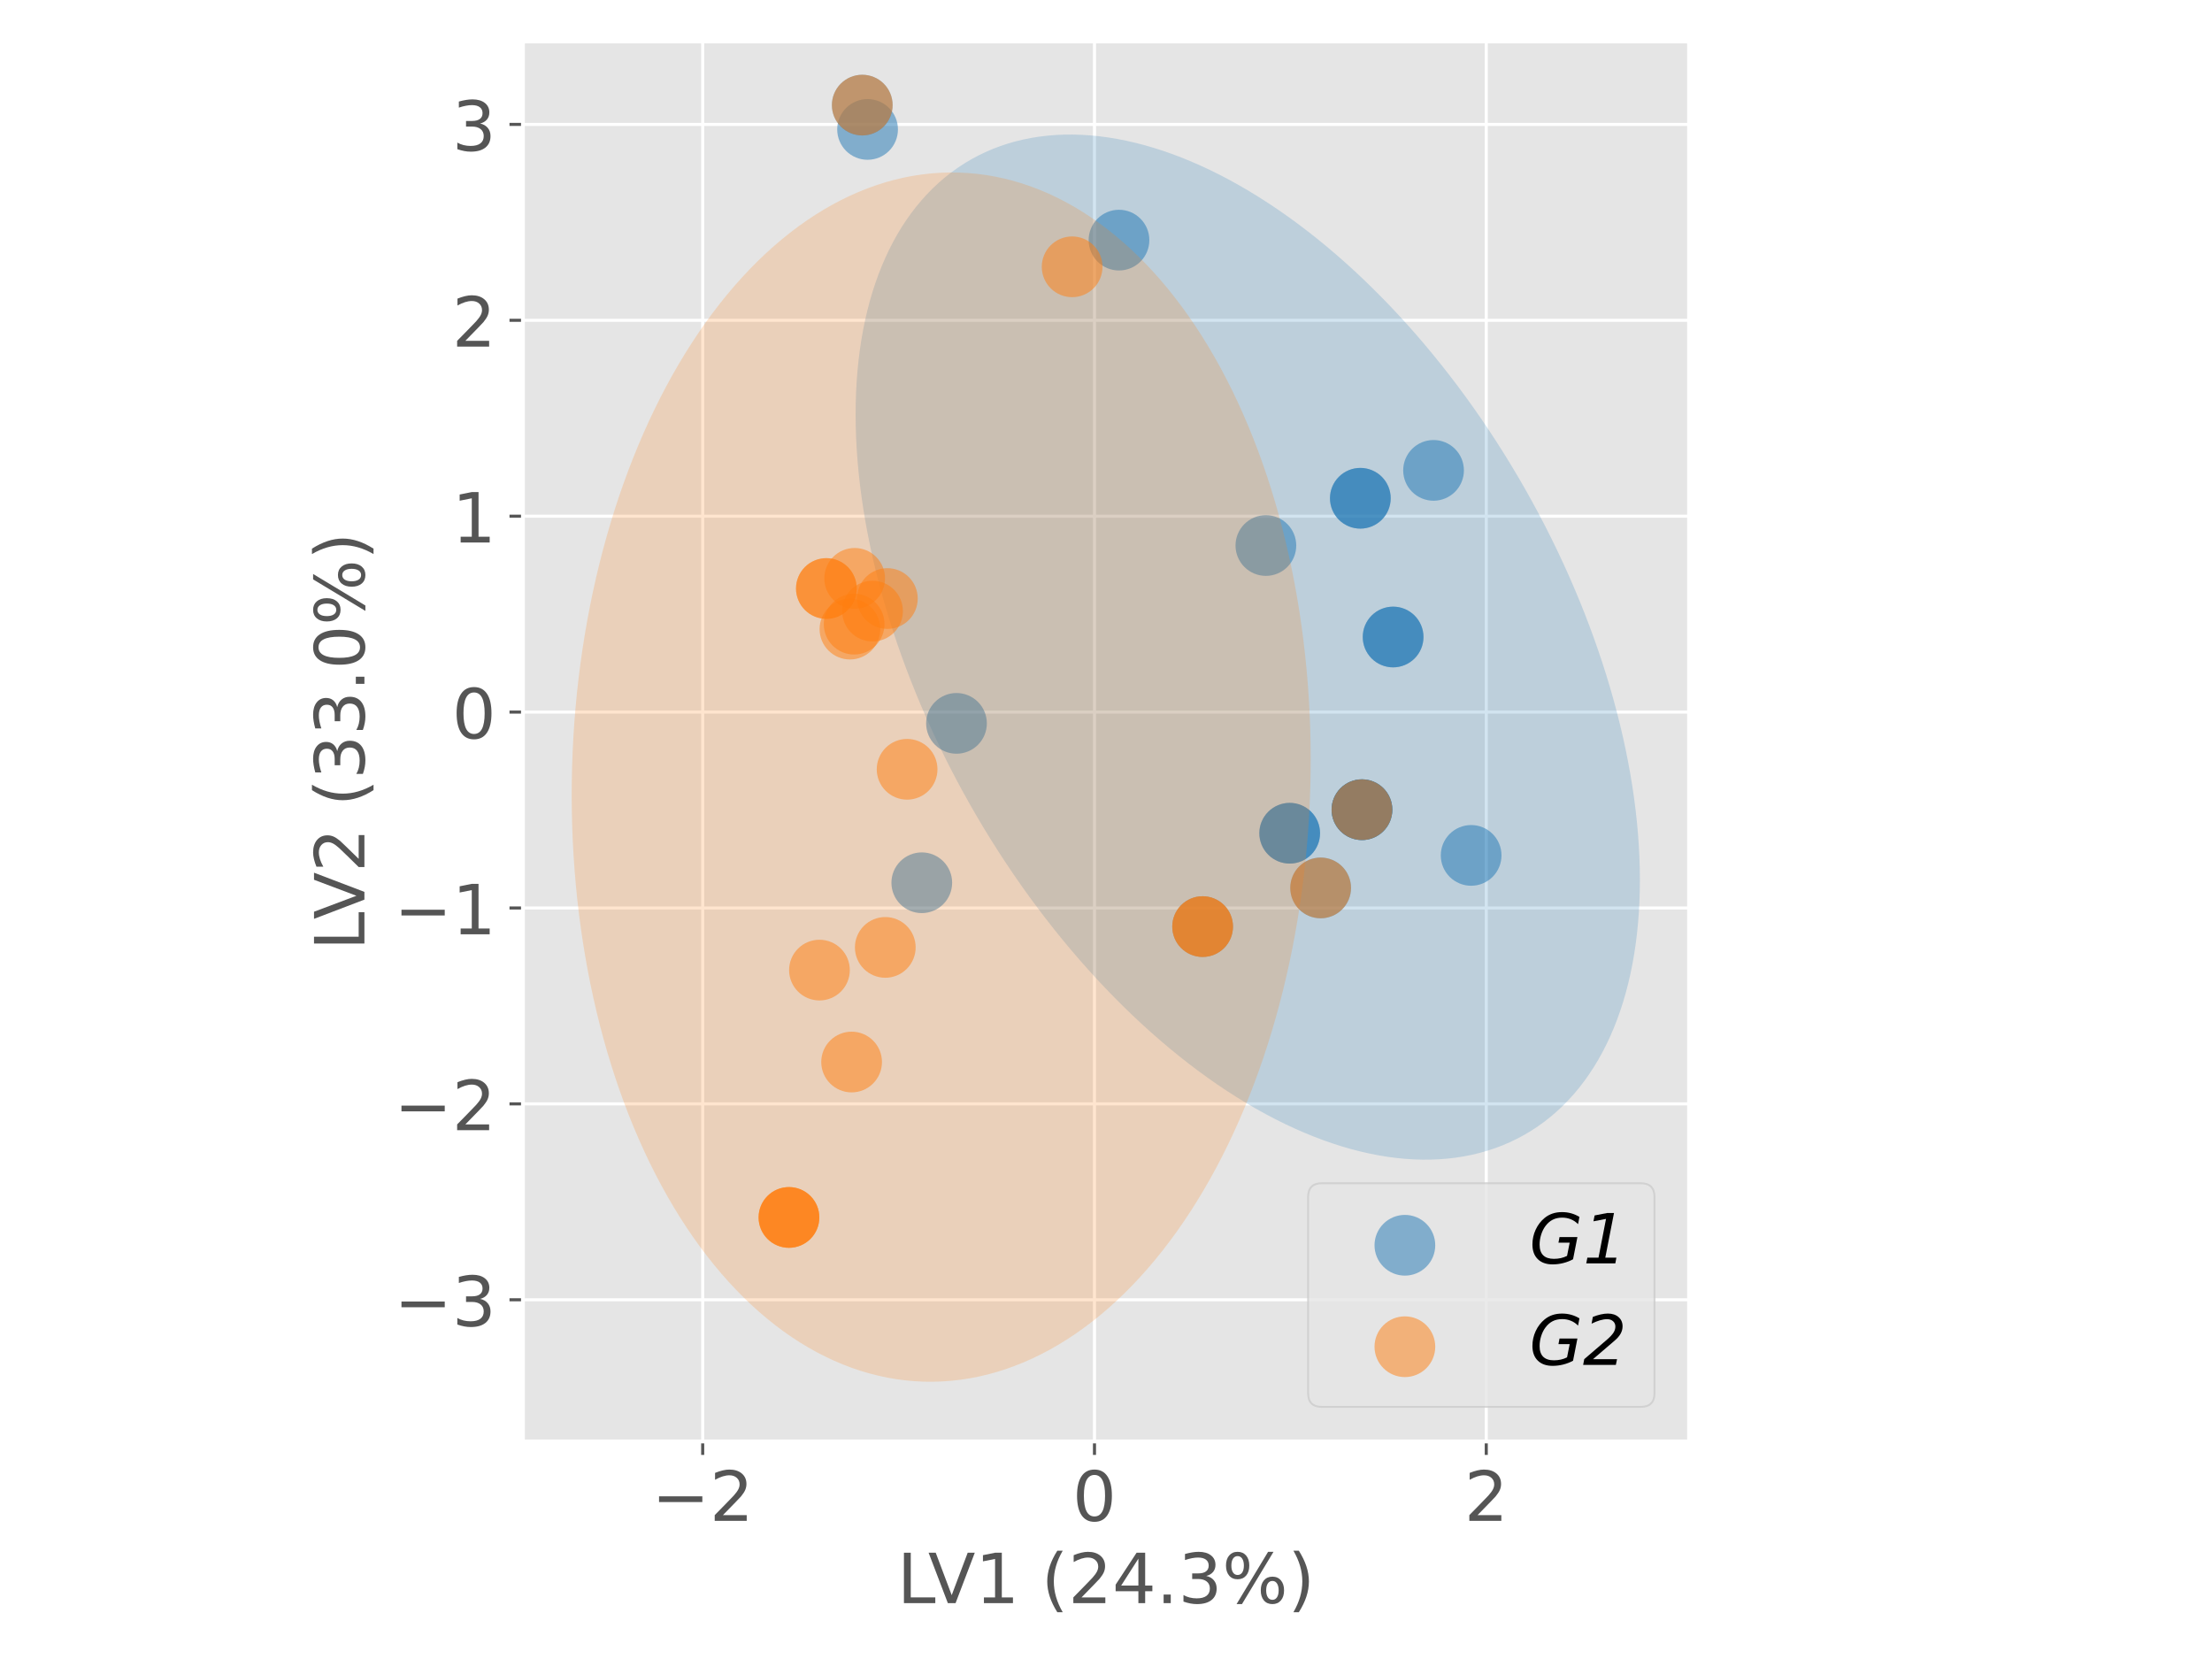
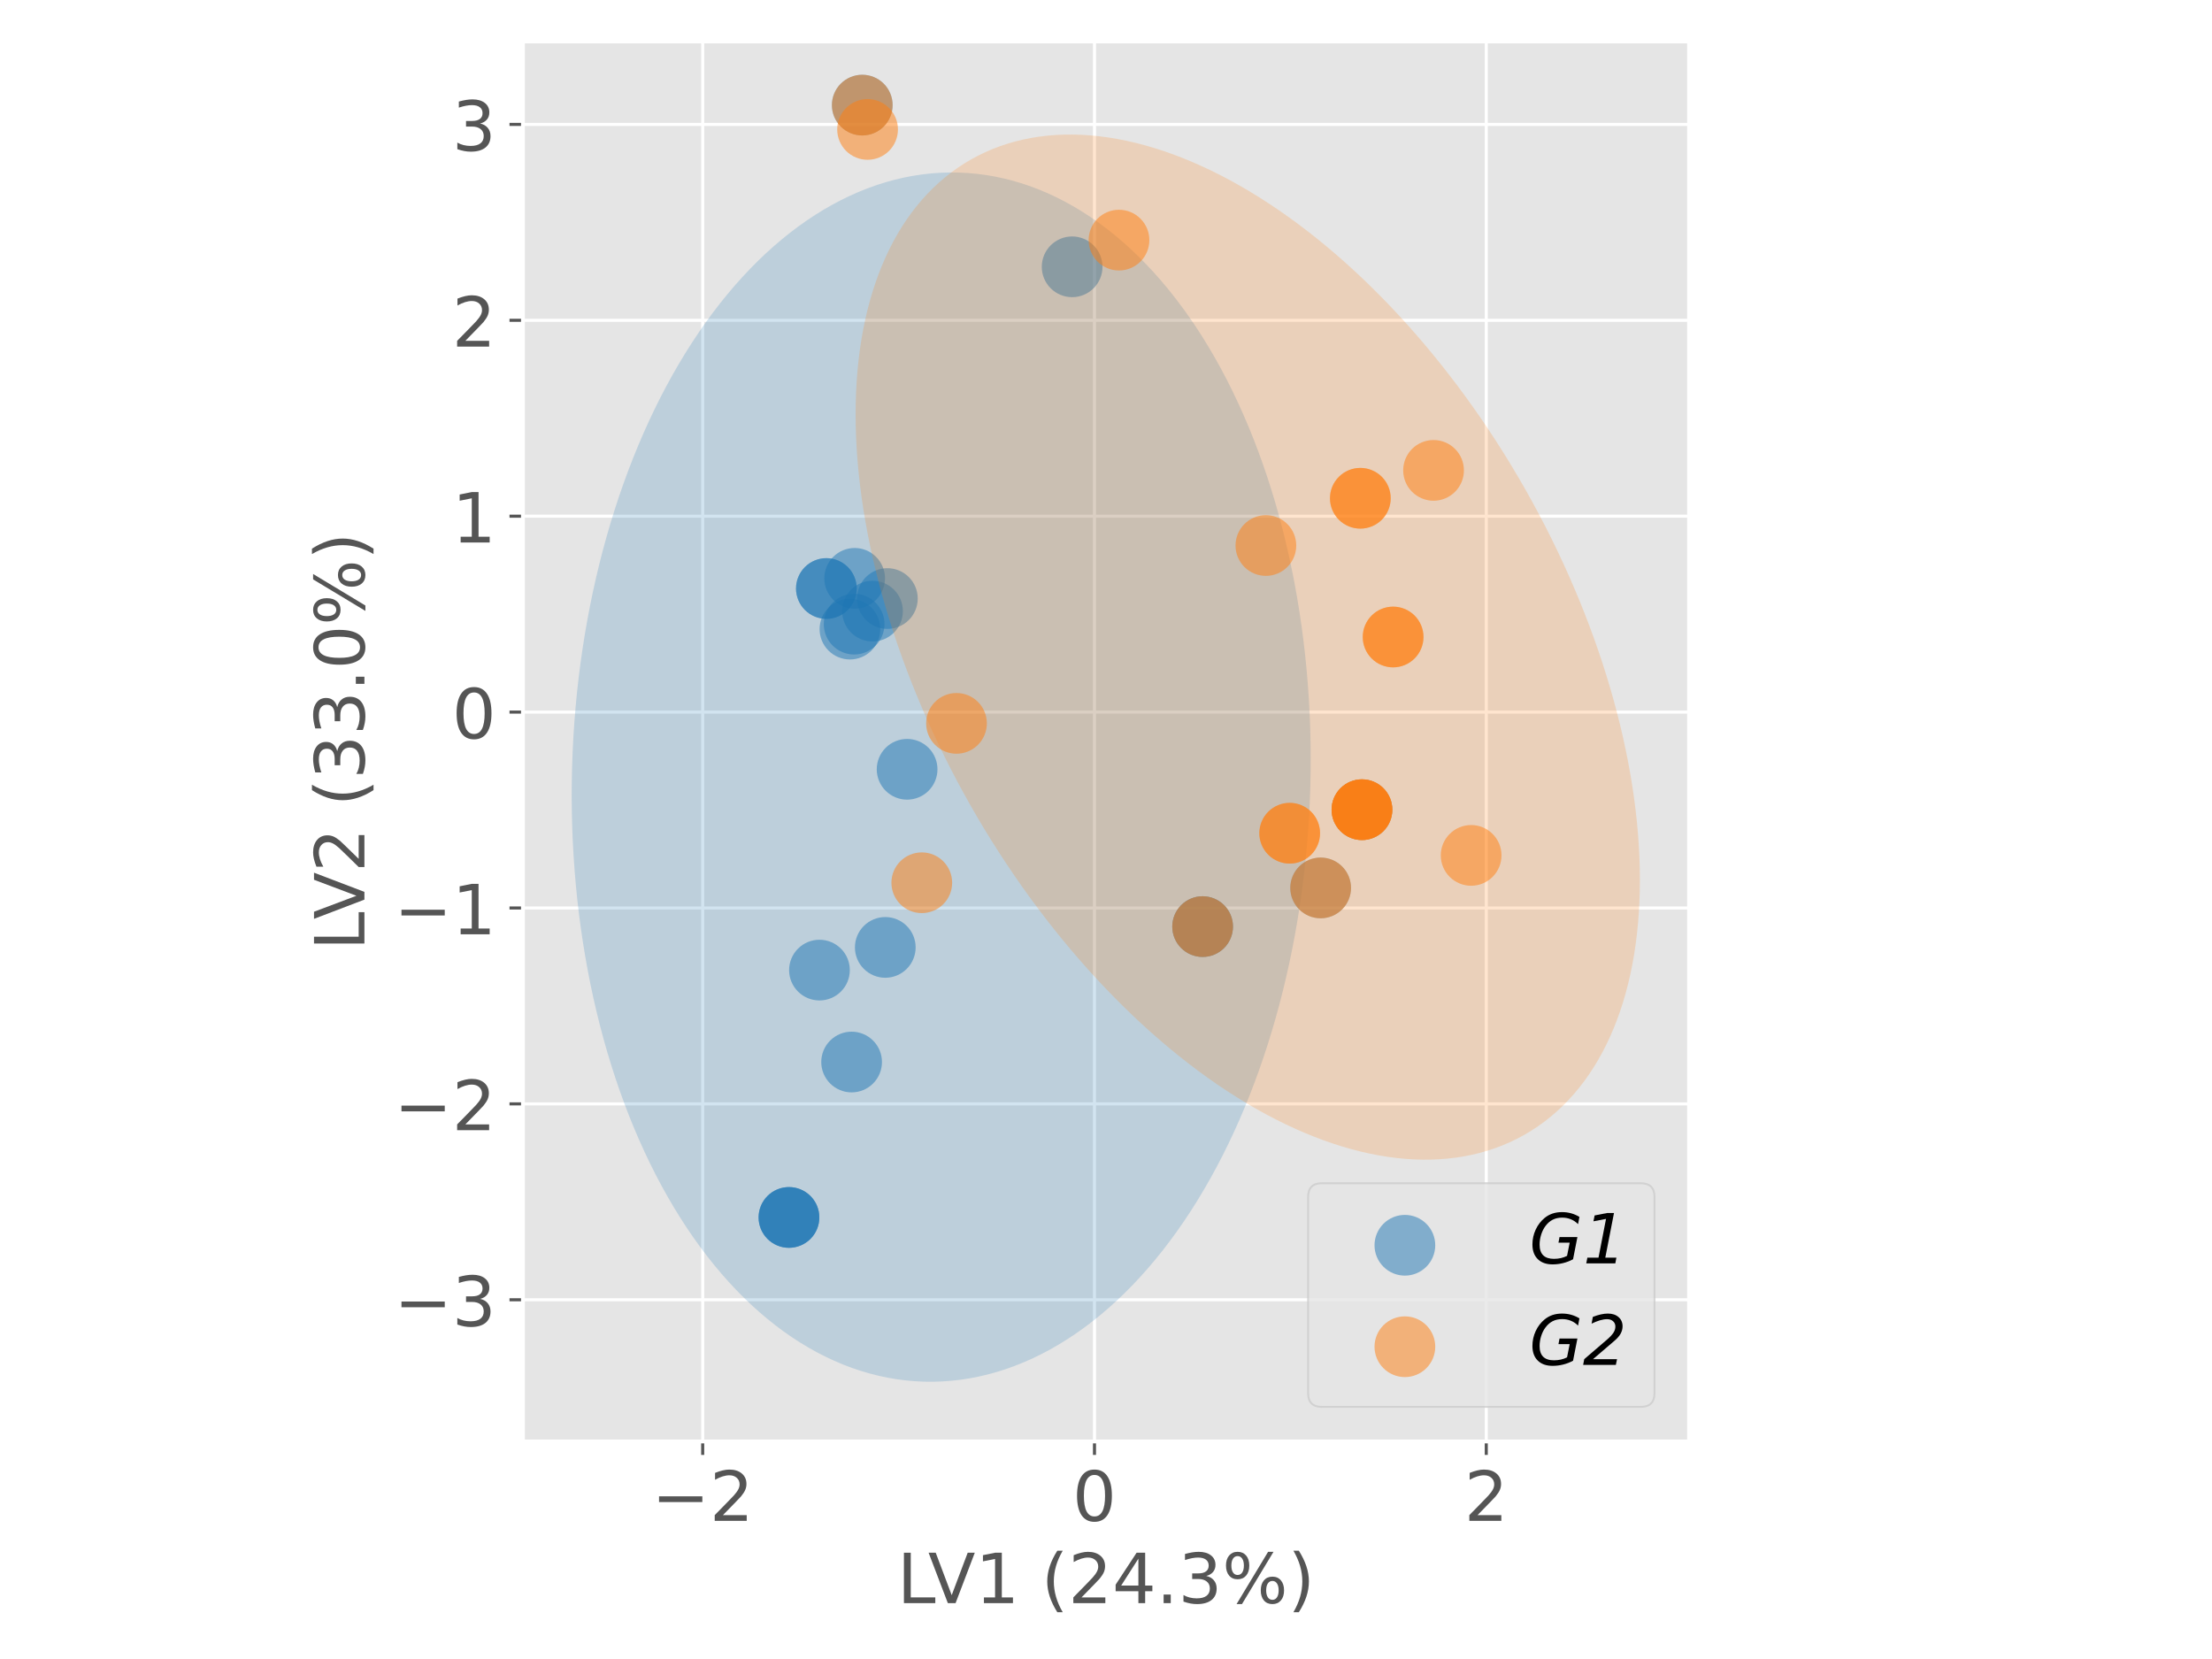
<svg xmlns="http://www.w3.org/2000/svg" xmlns:xlink="http://www.w3.org/1999/xlink" width="576pt" height="432pt" viewBox="0 0 576 432" version="1.1">
  <defs>
    <style type="text/css">*{stroke-linejoin: round; stroke-linecap: butt}</style>
  </defs>
  <g id="figure_1">
    <g id="patch_1">
      <path d="M 0 432 L 576 432 L 576 0 L 0 0 z " style="fill: #ffffff" />
    </g>
    <g id="axes_1">
      <g id="patch_2">
        <path d="M 136.171 375.352 L 439.829 375.352 L 439.829 10.8 L 136.171 10.8 z " style="fill: #e5e5e5" />
      </g>
      <g id="matplotlib.axis_1">
        <g id="xtick_1">
          <g id="line2d_1">
-             <path d="M 182.979 375.352 L 182.979 10.8 " clip-path="url(#p3f0a0bccdd)" style="fill: none; stroke: #ffffff; stroke-width: 0.8; stroke-linecap: square" />
+             <path d="M 182.979 375.352 L 182.979 10.8 " clip-path="url(#p1afa75013e)" style="fill: none; stroke: #ffffff; stroke-width: 0.8; stroke-linecap: square" />
          </g>
          <g id="line2d_2">
            <defs>
-               <path id="mb2fb243bf8" d="M 0 0 L 0 3.5 " style="stroke: #555555; stroke-width: 0.8" />
+               <path id="mcc1c6a36d1" d="M 0 0 L 0 3.5 " style="stroke: #555555; stroke-width: 0.8" />
            </defs>
            <g>
-               <use xlink:href="#mb2fb243bf8" x="182.979" y="375.352" style="fill: #555555; stroke: #555555; stroke-width: 0.8" />
+               <use xlink:href="#mcc1c6a36d1" x="182.979" y="375.352" style="fill: #555555; stroke: #555555; stroke-width: 0.8" />
            </g>
          </g>
          <g id="text_1">
            <g style="fill: #555555" transform="translate(169.7106 396.0292) scale(0.18 -0.18)">
              <defs>
                <path id="DejaVuSans-2212" d="M 678 2272 L 4684 2272 L 4684 1741 L 678 1741 L 678 2272 z " transform="scale(0.015625)" />
                <path id="DejaVuSans-32" d="M 1228 531 L 3431 531 L 3431 0 L 469 0 L 469 531 Q 828 903 1448 1529 Q 2069 2156 2228 2338 Q 2531 2678 2651 2914 Q 2772 3150 2772 3378 Q 2772 3750 2511 3984 Q 2250 4219 1831 4219 Q 1534 4219 1204 4116 Q 875 4013 500 3803 L 500 4441 Q 881 4594 1212 4672 Q 1544 4750 1819 4750 Q 2544 4750 2975 4387 Q 3406 4025 3406 3419 Q 3406 3131 3298 2873 Q 3191 2616 2906 2266 Q 2828 2175 2409 1742 Q 1991 1309 1228 531 z " transform="scale(0.015625)" />
              </defs>
              <use xlink:href="#DejaVuSans-2212" />
              <use xlink:href="#DejaVuSans-32" transform="translate(83.78906 0)" />
            </g>
          </g>
        </g>
        <g id="xtick_2">
          <g id="line2d_3">
-             <path d="M 285 375.352 L 285 10.8 " clip-path="url(#p3f0a0bccdd)" style="fill: none; stroke: #ffffff; stroke-width: 0.8; stroke-linecap: square" />
+             <path d="M 285 375.352 L 285 10.8 " clip-path="url(#p1afa75013e)" style="fill: none; stroke: #ffffff; stroke-width: 0.8; stroke-linecap: square" />
          </g>
          <g id="line2d_4">
            <g>
-               <use xlink:href="#mb2fb243bf8" x="285" y="375.352" style="fill: #555555; stroke: #555555; stroke-width: 0.8" />
+               <use xlink:href="#mcc1c6a36d1" x="285" y="375.352" style="fill: #555555; stroke: #555555; stroke-width: 0.8" />
            </g>
          </g>
          <g id="text_2">
            <g style="fill: #555555" transform="translate(279.2733 396.0292) scale(0.18 -0.18)">
              <defs>
                <path id="DejaVuSans-30" d="M 2034 4250 Q 1547 4250 1301 3770 Q 1056 3291 1056 2328 Q 1056 1369 1301 889 Q 1547 409 2034 409 Q 2525 409 2770 889 Q 3016 1369 3016 2328 Q 3016 3291 2770 3770 Q 2525 4250 2034 4250 z M 2034 4750 Q 2819 4750 3233 4129 Q 3647 3509 3647 2328 Q 3647 1150 3233 529 Q 2819 -91 2034 -91 Q 1250 -91 836 529 Q 422 1150 422 2328 Q 422 3509 836 4129 Q 1250 4750 2034 4750 z " transform="scale(0.015625)" />
              </defs>
              <use xlink:href="#DejaVuSans-30" />
            </g>
          </g>
        </g>
        <g id="xtick_3">
          <g id="line2d_5">
-             <path d="M 387.02 375.352 L 387.02 10.8 " clip-path="url(#p3f0a0bccdd)" style="fill: none; stroke: #ffffff; stroke-width: 0.8; stroke-linecap: square" />
+             <path d="M 387.02 375.352 L 387.02 10.8 " clip-path="url(#p1afa75013e)" style="fill: none; stroke: #ffffff; stroke-width: 0.8; stroke-linecap: square" />
          </g>
          <g id="line2d_6">
            <g>
-               <use xlink:href="#mb2fb243bf8" x="387.02" y="375.352" style="fill: #555555; stroke: #555555; stroke-width: 0.8" />
+               <use xlink:href="#mcc1c6a36d1" x="387.02" y="375.352" style="fill: #555555; stroke: #555555; stroke-width: 0.8" />
            </g>
          </g>
          <g id="text_3">
            <g style="fill: #555555" transform="translate(381.2942 396.0292) scale(0.18 -0.18)">
              <use xlink:href="#DejaVuSans-32" />
            </g>
          </g>
        </g>
        <g id="text_4">
          <g style="fill: #555555" transform="translate(233.6189 417.4498) scale(0.18 -0.18)">
            <defs>
              <path id="DejaVuSans-4c" d="M 628 4666 L 1259 4666 L 1259 531 L 3531 531 L 3531 0 L 628 0 L 628 4666 z " transform="scale(0.015625)" />
              <path id="DejaVuSans-56" d="M 1831 0 L 50 4666 L 709 4666 L 2188 738 L 3669 4666 L 4325 4666 L 2547 0 L 1831 0 z " transform="scale(0.015625)" />
              <path id="DejaVuSans-31" d="M 794 531 L 1825 531 L 1825 4091 L 703 3866 L 703 4441 L 1819 4666 L 2450 4666 L 2450 531 L 3481 531 L 3481 0 L 794 0 L 794 531 z " transform="scale(0.015625)" />
              <path id="DejaVuSans-20" transform="scale(0.015625)" />
              <path id="DejaVuSans-28" d="M 1984 4856 Q 1566 4138 1362 3434 Q 1159 2731 1159 2009 Q 1159 1288 1364 580 Q 1569 -128 1984 -844 L 1484 -844 Q 1016 -109 783 600 Q 550 1309 550 2009 Q 550 2706 781 3412 Q 1013 4119 1484 4856 L 1984 4856 z " transform="scale(0.015625)" />
              <path id="DejaVuSans-34" d="M 2419 4116 L 825 1625 L 2419 1625 L 2419 4116 z M 2253 4666 L 3047 4666 L 3047 1625 L 3713 1625 L 3713 1100 L 3047 1100 L 3047 0 L 2419 0 L 2419 1100 L 313 1100 L 313 1709 L 2253 4666 z " transform="scale(0.015625)" />
              <path id="DejaVuSans-2e" d="M 684 794 L 1344 794 L 1344 0 L 684 0 L 684 794 z " transform="scale(0.015625)" />
              <path id="DejaVuSans-33" d="M 2597 2516 Q 3050 2419 3304 2112 Q 3559 1806 3559 1356 Q 3559 666 3084 287 Q 2609 -91 1734 -91 Q 1441 -91 1130 -33 Q 819 25 488 141 L 488 750 Q 750 597 1062 519 Q 1375 441 1716 441 Q 2309 441 2620 675 Q 2931 909 2931 1356 Q 2931 1769 2642 2001 Q 2353 2234 1838 2234 L 1294 2234 L 1294 2753 L 1863 2753 Q 2328 2753 2575 2939 Q 2822 3125 2822 3475 Q 2822 3834 2567 4026 Q 2313 4219 1838 4219 Q 1578 4219 1281 4162 Q 984 4106 628 3988 L 628 4550 Q 988 4650 1302 4700 Q 1616 4750 1894 4750 Q 2613 4750 3031 4423 Q 3450 4097 3450 3541 Q 3450 3153 3228 2886 Q 3006 2619 2597 2516 z " transform="scale(0.015625)" />
              <path id="DejaVuSans-25" d="M 4653 2053 Q 4381 2053 4226 1822 Q 4072 1591 4072 1178 Q 4072 772 4226 539 Q 4381 306 4653 306 Q 4919 306 5073 539 Q 5228 772 5228 1178 Q 5228 1588 5073 1820 Q 4919 2053 4653 2053 z M 4653 2450 Q 5147 2450 5437 2106 Q 5728 1763 5728 1178 Q 5728 594 5436 251 Q 5144 -91 4653 -91 Q 4153 -91 3862 251 Q 3572 594 3572 1178 Q 3572 1766 3864 2108 Q 4156 2450 4653 2450 z M 1428 4353 Q 1159 4353 1004 4120 Q 850 3888 850 3481 Q 850 3069 1003 2837 Q 1156 2606 1428 2606 Q 1700 2606 1854 2837 Q 2009 3069 2009 3481 Q 2009 3884 1853 4118 Q 1697 4353 1428 4353 z M 4250 4750 L 4750 4750 L 1831 -91 L 1331 -91 L 4250 4750 z M 1428 4750 Q 1922 4750 2215 4408 Q 2509 4066 2509 3481 Q 2509 2891 2217 2550 Q 1925 2209 1428 2209 Q 931 2209 642 2551 Q 353 2894 353 3481 Q 353 4063 643 4406 Q 934 4750 1428 4750 z " transform="scale(0.015625)" />
              <path id="DejaVuSans-29" d="M 513 4856 L 1013 4856 Q 1481 4119 1714 3412 Q 1947 2706 1947 2009 Q 1947 1309 1714 600 Q 1481 -109 1013 -844 L 513 -844 Q 928 -128 1133 580 Q 1338 1288 1338 2009 Q 1338 2731 1133 3434 Q 928 4138 513 4856 z " transform="scale(0.015625)" />
            </defs>
            <use xlink:href="#DejaVuSans-4c" />
            <use xlink:href="#DejaVuSans-56" transform="translate(44.71289 0)" />
            <use xlink:href="#DejaVuSans-31" transform="translate(113.1211 0)" />
            <use xlink:href="#DejaVuSans-20" transform="translate(176.7441 0)" />
            <use xlink:href="#DejaVuSans-28" transform="translate(208.5312 0)" />
            <use xlink:href="#DejaVuSans-32" transform="translate(247.5449 0)" />
            <use xlink:href="#DejaVuSans-34" transform="translate(311.168 0)" />
            <use xlink:href="#DejaVuSans-2e" transform="translate(374.791 0)" />
            <use xlink:href="#DejaVuSans-33" transform="translate(406.5781 0)" />
            <use xlink:href="#DejaVuSans-25" transform="translate(470.2012 0)" />
            <use xlink:href="#DejaVuSans-29" transform="translate(565.2207 0)" />
          </g>
        </g>
      </g>
      <g id="matplotlib.axis_2">
        <g id="ytick_1">
          <g id="line2d_7">
-             <path d="M 136.171 338.464 L 439.829 338.464 " clip-path="url(#p3f0a0bccdd)" style="fill: none; stroke: #ffffff; stroke-width: 0.8; stroke-linecap: square" />
+             <path d="M 136.171 338.464 L 439.829 338.464 " clip-path="url(#p1afa75013e)" style="fill: none; stroke: #ffffff; stroke-width: 0.8; stroke-linecap: square" />
          </g>
          <g id="line2d_8">
            <defs>
-               <path id="mae5e8e6248" d="M 0 0 L -3.5 0 " style="stroke: #555555; stroke-width: 0.8" />
+               <path id="ma7e96c140c" d="M 0 0 L -3.5 0 " style="stroke: #555555; stroke-width: 0.8" />
            </defs>
            <g>
-               <use xlink:href="#mae5e8e6248" x="136.171" y="338.464" style="fill: #555555; stroke: #555555; stroke-width: 0.8" />
+               <use xlink:href="#ma7e96c140c" x="136.171" y="338.464" style="fill: #555555; stroke: #555555; stroke-width: 0.8" />
            </g>
          </g>
          <g id="text_5">
            <g style="fill: #555555" transform="translate(102.6353 345.3026) scale(0.18 -0.18)">
              <use xlink:href="#DejaVuSans-2212" />
              <use xlink:href="#DejaVuSans-33" transform="translate(83.78906 0)" />
            </g>
          </g>
        </g>
        <g id="ytick_2">
          <g id="line2d_9">
-             <path d="M 136.171 287.454 L 439.829 287.454 " clip-path="url(#p3f0a0bccdd)" style="fill: none; stroke: #ffffff; stroke-width: 0.8; stroke-linecap: square" />
+             <path d="M 136.171 287.454 L 439.829 287.454 " clip-path="url(#p1afa75013e)" style="fill: none; stroke: #ffffff; stroke-width: 0.8; stroke-linecap: square" />
          </g>
          <g id="line2d_10">
            <g>
-               <use xlink:href="#mae5e8e6248" x="136.171" y="287.454" style="fill: #555555; stroke: #555555; stroke-width: 0.8" />
+               <use xlink:href="#ma7e96c140c" x="136.171" y="287.454" style="fill: #555555; stroke: #555555; stroke-width: 0.8" />
            </g>
          </g>
          <g id="text_6">
            <g style="fill: #555555" transform="translate(102.6353 294.2922) scale(0.18 -0.18)">
              <use xlink:href="#DejaVuSans-2212" />
              <use xlink:href="#DejaVuSans-32" transform="translate(83.78906 0)" />
            </g>
          </g>
        </g>
        <g id="ytick_3">
          <g id="line2d_11">
-             <path d="M 136.171 236.443 L 439.829 236.443 " clip-path="url(#p3f0a0bccdd)" style="fill: none; stroke: #ffffff; stroke-width: 0.8; stroke-linecap: square" />
+             <path d="M 136.171 236.443 L 439.829 236.443 " clip-path="url(#p1afa75013e)" style="fill: none; stroke: #ffffff; stroke-width: 0.8; stroke-linecap: square" />
          </g>
          <g id="line2d_12">
            <g>
-               <use xlink:href="#mae5e8e6248" x="136.171" y="236.443" style="fill: #555555; stroke: #555555; stroke-width: 0.8" />
+               <use xlink:href="#ma7e96c140c" x="136.171" y="236.443" style="fill: #555555; stroke: #555555; stroke-width: 0.8" />
            </g>
          </g>
          <g id="text_7">
            <g style="fill: #555555" transform="translate(102.6353 243.2817) scale(0.18 -0.18)">
              <use xlink:href="#DejaVuSans-2212" />
              <use xlink:href="#DejaVuSans-31" transform="translate(83.78906 0)" />
            </g>
          </g>
        </g>
        <g id="ytick_4">
          <g id="line2d_13">
-             <path d="M 136.171 185.433 L 439.829 185.433 " clip-path="url(#p3f0a0bccdd)" style="fill: none; stroke: #ffffff; stroke-width: 0.8; stroke-linecap: square" />
+             <path d="M 136.171 185.433 L 439.829 185.433 " clip-path="url(#p1afa75013e)" style="fill: none; stroke: #ffffff; stroke-width: 0.8; stroke-linecap: square" />
          </g>
          <g id="line2d_14">
            <g>
-               <use xlink:href="#mae5e8e6248" x="136.171" y="185.433" style="fill: #555555; stroke: #555555; stroke-width: 0.8" />
+               <use xlink:href="#ma7e96c140c" x="136.171" y="185.433" style="fill: #555555; stroke: #555555; stroke-width: 0.8" />
            </g>
          </g>
          <g id="text_8">
            <g style="fill: #555555" transform="translate(117.7187 192.2712) scale(0.18 -0.18)">
              <use xlink:href="#DejaVuSans-30" />
            </g>
          </g>
        </g>
        <g id="ytick_5">
          <g id="line2d_15">
-             <path d="M 136.171 134.422 L 439.829 134.422 " clip-path="url(#p3f0a0bccdd)" style="fill: none; stroke: #ffffff; stroke-width: 0.8; stroke-linecap: square" />
+             <path d="M 136.171 134.422 L 439.829 134.422 " clip-path="url(#p1afa75013e)" style="fill: none; stroke: #ffffff; stroke-width: 0.8; stroke-linecap: square" />
          </g>
          <g id="line2d_16">
            <g>
-               <use xlink:href="#mae5e8e6248" x="136.171" y="134.422" style="fill: #555555; stroke: #555555; stroke-width: 0.8" />
+               <use xlink:href="#ma7e96c140c" x="136.171" y="134.422" style="fill: #555555; stroke: #555555; stroke-width: 0.8" />
            </g>
          </g>
          <g id="text_9">
            <g style="fill: #555555" transform="translate(117.7187 141.2608) scale(0.18 -0.18)">
              <use xlink:href="#DejaVuSans-31" />
            </g>
          </g>
        </g>
        <g id="ytick_6">
          <g id="line2d_17">
-             <path d="M 136.171 83.412 L 439.829 83.412 " clip-path="url(#p3f0a0bccdd)" style="fill: none; stroke: #ffffff; stroke-width: 0.8; stroke-linecap: square" />
+             <path d="M 136.171 83.412 L 439.829 83.412 " clip-path="url(#p1afa75013e)" style="fill: none; stroke: #ffffff; stroke-width: 0.8; stroke-linecap: square" />
          </g>
          <g id="line2d_18">
            <g>
-               <use xlink:href="#mae5e8e6248" x="136.171" y="83.412" style="fill: #555555; stroke: #555555; stroke-width: 0.8" />
+               <use xlink:href="#ma7e96c140c" x="136.171" y="83.412" style="fill: #555555; stroke: #555555; stroke-width: 0.8" />
            </g>
          </g>
          <g id="text_10">
            <g style="fill: #555555" transform="translate(117.7187 90.2503) scale(0.18 -0.18)">
              <use xlink:href="#DejaVuSans-32" />
            </g>
          </g>
        </g>
        <g id="ytick_7">
          <g id="line2d_19">
-             <path d="M 136.171 32.401 L 439.829 32.401 " clip-path="url(#p3f0a0bccdd)" style="fill: none; stroke: #ffffff; stroke-width: 0.8; stroke-linecap: square" />
+             <path d="M 136.171 32.401 L 439.829 32.401 " clip-path="url(#p1afa75013e)" style="fill: none; stroke: #ffffff; stroke-width: 0.8; stroke-linecap: square" />
          </g>
          <g id="line2d_20">
            <g>
-               <use xlink:href="#mae5e8e6248" x="136.171" y="32.401" style="fill: #555555; stroke: #555555; stroke-width: 0.8" />
+               <use xlink:href="#ma7e96c140c" x="136.171" y="32.401" style="fill: #555555; stroke: #555555; stroke-width: 0.8" />
            </g>
          </g>
          <g id="text_11">
            <g style="fill: #555555" transform="translate(117.7187 39.23983) scale(0.18 -0.18)">
              <use xlink:href="#DejaVuSans-33" />
            </g>
          </g>
        </g>
        <g id="text_12">
          <g style="fill: #555555" transform="translate(94.89187 247.4571) rotate(-90) scale(0.18 -0.18)">
            <use xlink:href="#DejaVuSans-4c" />
            <use xlink:href="#DejaVuSans-56" transform="translate(44.71289 0)" />
            <use xlink:href="#DejaVuSans-32" transform="translate(113.1211 0)" />
            <use xlink:href="#DejaVuSans-20" transform="translate(176.7441 0)" />
            <use xlink:href="#DejaVuSans-28" transform="translate(208.5312 0)" />
            <use xlink:href="#DejaVuSans-33" transform="translate(247.5449 0)" />
            <use xlink:href="#DejaVuSans-33" transform="translate(311.168 0)" />
            <use xlink:href="#DejaVuSans-2e" transform="translate(374.791 0)" />
            <use xlink:href="#DejaVuSans-30" transform="translate(406.5781 0)" />
            <use xlink:href="#DejaVuSans-25" transform="translate(470.2012 0)" />
            <use xlink:href="#DejaVuSans-29" transform="translate(565.2207 0)" />
          </g>
        </g>
      </g>
      <g id="PathCollection_1">
        <defs>
-           <path id="C0_0_195afa85cf" d="M 0 7.906 C 2.097 7.906 4.108 7.073 5.59 5.59 C 7.073 4.108 7.906 2.097 7.906 -0 C 7.906 -2.097 7.073 -4.108 5.59 -5.59 C 4.108 -7.073 2.097 -7.906 0 -7.906 C -2.097 -7.906 -4.108 -7.073 -5.59 -5.59 C -7.073 -4.108 -7.906 -2.097 -7.906 0 C -7.906 2.097 -7.073 4.108 -5.59 5.59 C -4.108 7.073 -2.097 7.906 0 7.906 z " />
+           <path id="C0_0_053fe4c7dd" d="M 0 7.906 C 2.097 7.906 4.108 7.073 5.59 5.59 C 7.073 4.108 7.906 2.097 7.906 -0 C 7.906 -2.097 7.073 -4.108 5.59 -5.59 C 4.108 -7.073 2.097 -7.906 0 -7.906 C -2.097 -7.906 -4.108 -7.073 -5.59 -5.59 C -7.073 -4.108 -7.906 -2.097 -7.906 0 C -7.906 2.097 -7.073 4.108 -5.59 5.59 C -4.108 7.073 -2.097 7.906 0 7.906 z " />
        </defs>
-         <g clip-path="url(#p3f0a0bccdd)">
-           <use xlink:href="#C0_0_195afa85cf" x="249.069" y="188.364" style="fill: #1f77b4; fill-opacity: 0.5" />
-         </g>
-         <g clip-path="url(#p3f0a0bccdd)">
-           <use xlink:href="#C0_0_195afa85cf" x="354.229" y="129.748" style="fill: #1f77b4; fill-opacity: 0.5" />
-         </g>
-         <g clip-path="url(#p3f0a0bccdd)">
-           <use xlink:href="#C0_0_195afa85cf" x="354.65" y="210.842" style="fill: #1f77b4; fill-opacity: 0.5" />
-         </g>
-         <g clip-path="url(#p3f0a0bccdd)">
-           <use xlink:href="#C0_0_195afa85cf" x="224.531" y="27.371" style="fill: #1f77b4; fill-opacity: 0.5" />
-         </g>
-         <g clip-path="url(#p3f0a0bccdd)">
-           <use xlink:href="#C0_0_195afa85cf" x="343.894" y="231.214" style="fill: #1f77b4; fill-opacity: 0.5" />
-         </g>
-         <g clip-path="url(#p3f0a0bccdd)">
-           <use xlink:href="#C0_0_195afa85cf" x="354.65" y="210.842" style="fill: #1f77b4; fill-opacity: 0.5" />
-         </g>
-         <g clip-path="url(#p3f0a0bccdd)">
-           <use xlink:href="#C0_0_195afa85cf" x="335.835" y="216.971" style="fill: #1f77b4; fill-opacity: 0.5" />
-         </g>
-         <g clip-path="url(#p3f0a0bccdd)">
-           <use xlink:href="#C0_0_195afa85cf" x="362.764" y="165.873" style="fill: #1f77b4; fill-opacity: 0.5" />
-         </g>
-         <g clip-path="url(#p3f0a0bccdd)">
-           <use xlink:href="#C0_0_195afa85cf" x="329.633" y="142.052" style="fill: #1f77b4; fill-opacity: 0.5" />
-         </g>
-         <g clip-path="url(#p3f0a0bccdd)">
-           <use xlink:href="#C0_0_195afa85cf" x="354.229" y="129.748" style="fill: #1f77b4; fill-opacity: 0.5" />
-         </g>
-         <g clip-path="url(#p3f0a0bccdd)">
-           <use xlink:href="#C0_0_195afa85cf" x="225.914" y="33.702" style="fill: #1f77b4; fill-opacity: 0.5" />
-         </g>
-         <g clip-path="url(#p3f0a0bccdd)">
-           <use xlink:href="#C0_0_195afa85cf" x="291.383" y="62.528" style="fill: #1f77b4; fill-opacity: 0.5" />
-         </g>
-         <g clip-path="url(#p3f0a0bccdd)">
-           <use xlink:href="#C0_0_195afa85cf" x="240.031" y="229.866" style="fill: #1f77b4; fill-opacity: 0.5" />
-         </g>
-         <g clip-path="url(#p3f0a0bccdd)">
-           <use xlink:href="#C0_0_195afa85cf" x="335.835" y="216.971" style="fill: #1f77b4; fill-opacity: 0.5" />
-         </g>
-         <g clip-path="url(#p3f0a0bccdd)">
-           <use xlink:href="#C0_0_195afa85cf" x="373.293" y="122.483" style="fill: #1f77b4; fill-opacity: 0.5" />
-         </g>
-         <g clip-path="url(#p3f0a0bccdd)">
-           <use xlink:href="#C0_0_195afa85cf" x="313.162" y="241.284" style="fill: #1f77b4; fill-opacity: 0.5" />
-         </g>
-         <g clip-path="url(#p3f0a0bccdd)">
-           <use xlink:href="#C0_0_195afa85cf" x="383.082" y="222.743" style="fill: #1f77b4; fill-opacity: 0.5" />
-         </g>
-         <g clip-path="url(#p3f0a0bccdd)">
-           <use xlink:href="#C0_0_195afa85cf" x="354.65" y="210.842" style="fill: #1f77b4; fill-opacity: 0.5" />
-         </g>
-         <g clip-path="url(#p3f0a0bccdd)">
-           <use xlink:href="#C0_0_195afa85cf" x="354.65" y="210.842" style="fill: #1f77b4; fill-opacity: 0.5" />
-         </g>
-         <g clip-path="url(#p3f0a0bccdd)">
-           <use xlink:href="#C0_0_195afa85cf" x="362.764" y="165.873" style="fill: #1f77b4; fill-opacity: 0.5" />
+         <g clip-path="url(#p1afa75013e)">
+           <use xlink:href="#C0_0_053fe4c7dd" x="343.894" y="231.214" style="fill: #1f77b4; fill-opacity: 0.5" />
+         </g>
+         <g clip-path="url(#p1afa75013e)">
+           <use xlink:href="#C0_0_053fe4c7dd" x="279.181" y="69.477" style="fill: #1f77b4; fill-opacity: 0.5" />
+         </g>
+         <g clip-path="url(#p1afa75013e)">
+           <use xlink:href="#C0_0_053fe4c7dd" x="230.526" y="246.701" style="fill: #1f77b4; fill-opacity: 0.5" />
+         </g>
+         <g clip-path="url(#p1afa75013e)">
+           <use xlink:href="#C0_0_053fe4c7dd" x="313.162" y="241.284" style="fill: #1f77b4; fill-opacity: 0.5" />
+         </g>
+         <g clip-path="url(#p1afa75013e)">
+           <use xlink:href="#C0_0_053fe4c7dd" x="221.327" y="163.819" style="fill: #1f77b4; fill-opacity: 0.5" />
+         </g>
+         <g clip-path="url(#p1afa75013e)">
+           <use xlink:href="#C0_0_053fe4c7dd" x="231.071" y="155.859" style="fill: #1f77b4; fill-opacity: 0.5" />
+         </g>
+         <g clip-path="url(#p1afa75013e)">
+           <use xlink:href="#C0_0_053fe4c7dd" x="205.446" y="317.019" style="fill: #1f77b4; fill-opacity: 0.5" />
+         </g>
+         <g clip-path="url(#p1afa75013e)">
+           <use xlink:href="#C0_0_053fe4c7dd" x="222.549" y="150.6" style="fill: #1f77b4; fill-opacity: 0.5" />
+         </g>
+         <g clip-path="url(#p1afa75013e)">
+           <use xlink:href="#C0_0_053fe4c7dd" x="236.209" y="200.323" style="fill: #1f77b4; fill-opacity: 0.5" />
+         </g>
+         <g clip-path="url(#p1afa75013e)">
+           <use xlink:href="#C0_0_053fe4c7dd" x="215.183" y="153.245" style="fill: #1f77b4; fill-opacity: 0.5" />
+         </g>
+         <g clip-path="url(#p1afa75013e)">
+           <use xlink:href="#C0_0_053fe4c7dd" x="313.162" y="241.284" style="fill: #1f77b4; fill-opacity: 0.5" />
+         </g>
+         <g clip-path="url(#p1afa75013e)">
+           <use xlink:href="#C0_0_053fe4c7dd" x="205.446" y="317.019" style="fill: #1f77b4; fill-opacity: 0.5" />
+         </g>
+         <g clip-path="url(#p1afa75013e)">
+           <use xlink:href="#C0_0_053fe4c7dd" x="354.65" y="210.842" style="fill: #1f77b4; fill-opacity: 0.5" />
+         </g>
+         <g clip-path="url(#p1afa75013e)">
+           <use xlink:href="#C0_0_053fe4c7dd" x="224.531" y="27.371" style="fill: #1f77b4; fill-opacity: 0.5" />
+         </g>
+         <g clip-path="url(#p1afa75013e)">
+           <use xlink:href="#C0_0_053fe4c7dd" x="213.387" y="252.612" style="fill: #1f77b4; fill-opacity: 0.5" />
+         </g>
+         <g clip-path="url(#p1afa75013e)">
+           <use xlink:href="#C0_0_053fe4c7dd" x="205.446" y="317.019" style="fill: #1f77b4; fill-opacity: 0.5" />
+         </g>
+         <g clip-path="url(#p1afa75013e)">
+           <use xlink:href="#C0_0_053fe4c7dd" x="221.759" y="276.55" style="fill: #1f77b4; fill-opacity: 0.5" />
+         </g>
+         <g clip-path="url(#p1afa75013e)">
+           <use xlink:href="#C0_0_053fe4c7dd" x="222.418" y="162.528" style="fill: #1f77b4; fill-opacity: 0.5" />
+         </g>
+         <g clip-path="url(#p1afa75013e)">
+           <use xlink:href="#C0_0_053fe4c7dd" x="215.183" y="153.245" style="fill: #1f77b4; fill-opacity: 0.5" />
+         </g>
+         <g clip-path="url(#p1afa75013e)">
+           <use xlink:href="#C0_0_053fe4c7dd" x="227.203" y="159.133" style="fill: #1f77b4; fill-opacity: 0.5" />
        </g>
      </g>
      <g id="patch_3">
-         <path d="M 253.355 42.39 C 234.409 53.14 223.776 76.739 223.799 107.991 C 223.821 139.242 234.497 175.595 253.474 209.041 C 272.451 242.488 298.181 270.299 324.997 286.348 C 351.813 302.398 377.525 305.375 396.47 294.626 C 415.416 283.876 426.049 260.277 426.026 229.025 C 426.004 197.774 415.328 161.421 396.351 127.975 C 377.373 94.528 351.644 66.717 324.828 50.668 C 298.012 34.618 272.3 31.641 253.355 42.39 z " clip-path="url(#p3f0a0bccdd)" style="fill: #1f77b4; opacity: 0.2; stroke: #1f77b4; stroke-width: 2; stroke-linejoin: miter" />
+         <path d="M 249.555 45.933 C 224.331 45.213 199.666 61.003 180.991 89.827 C 162.317 118.652 151.159 158.156 149.974 199.64 C 148.789 241.124 157.674 281.201 174.672 311.045 C 191.67 340.888 215.394 358.061 240.618 358.781 C 265.842 359.502 290.508 343.711 309.182 314.887 C 327.856 286.063 339.014 246.559 340.199 205.074 C 341.385 163.59 332.5 123.513 315.501 93.67 C 298.503 63.827 274.779 46.654 249.555 45.933 z " clip-path="url(#p1afa75013e)" style="fill: #1f77b4; opacity: 0.2; stroke: #1f77b4; stroke-width: 2; stroke-linejoin: miter" />
      </g>
      <g id="PathCollection_2">
        <defs>
-           <path id="C1_0_d202f7e3c9" d="M 0 7.906 C 2.097 7.906 4.108 7.073 5.59 5.59 C 7.073 4.108 7.906 2.097 7.906 -0 C 7.906 -2.097 7.073 -4.108 5.59 -5.59 C 4.108 -7.073 2.097 -7.906 0 -7.906 C -2.097 -7.906 -4.108 -7.073 -5.59 -5.59 C -7.073 -4.108 -7.906 -2.097 -7.906 0 C -7.906 2.097 -7.073 4.108 -5.59 5.59 C -4.108 7.073 -2.097 7.906 0 7.906 z " />
+           <path id="C1_0_68f6ba275b" d="M 0 7.906 C 2.097 7.906 4.108 7.073 5.59 5.59 C 7.073 4.108 7.906 2.097 7.906 -0 C 7.906 -2.097 7.073 -4.108 5.59 -5.59 C 4.108 -7.073 2.097 -7.906 0 -7.906 C -2.097 -7.906 -4.108 -7.073 -5.59 -5.59 C -7.073 -4.108 -7.906 -2.097 -7.906 0 C -7.906 2.097 -7.073 4.108 -5.59 5.59 C -4.108 7.073 -2.097 7.906 0 7.906 z " />
        </defs>
-         <g clip-path="url(#p3f0a0bccdd)">
-           <use xlink:href="#C1_0_d202f7e3c9" x="343.894" y="231.214" style="fill: #ff7f0e; fill-opacity: 0.5" />
-         </g>
-         <g clip-path="url(#p3f0a0bccdd)">
-           <use xlink:href="#C1_0_d202f7e3c9" x="279.181" y="69.477" style="fill: #ff7f0e; fill-opacity: 0.5" />
-         </g>
-         <g clip-path="url(#p3f0a0bccdd)">
-           <use xlink:href="#C1_0_d202f7e3c9" x="230.526" y="246.701" style="fill: #ff7f0e; fill-opacity: 0.5" />
-         </g>
-         <g clip-path="url(#p3f0a0bccdd)">
-           <use xlink:href="#C1_0_d202f7e3c9" x="313.162" y="241.284" style="fill: #ff7f0e; fill-opacity: 0.5" />
-         </g>
-         <g clip-path="url(#p3f0a0bccdd)">
-           <use xlink:href="#C1_0_d202f7e3c9" x="221.327" y="163.819" style="fill: #ff7f0e; fill-opacity: 0.5" />
-         </g>
-         <g clip-path="url(#p3f0a0bccdd)">
-           <use xlink:href="#C1_0_d202f7e3c9" x="231.071" y="155.859" style="fill: #ff7f0e; fill-opacity: 0.5" />
-         </g>
-         <g clip-path="url(#p3f0a0bccdd)">
-           <use xlink:href="#C1_0_d202f7e3c9" x="205.446" y="317.019" style="fill: #ff7f0e; fill-opacity: 0.5" />
-         </g>
-         <g clip-path="url(#p3f0a0bccdd)">
-           <use xlink:href="#C1_0_d202f7e3c9" x="222.549" y="150.6" style="fill: #ff7f0e; fill-opacity: 0.5" />
-         </g>
-         <g clip-path="url(#p3f0a0bccdd)">
-           <use xlink:href="#C1_0_d202f7e3c9" x="236.209" y="200.323" style="fill: #ff7f0e; fill-opacity: 0.5" />
-         </g>
-         <g clip-path="url(#p3f0a0bccdd)">
-           <use xlink:href="#C1_0_d202f7e3c9" x="215.183" y="153.245" style="fill: #ff7f0e; fill-opacity: 0.5" />
-         </g>
-         <g clip-path="url(#p3f0a0bccdd)">
-           <use xlink:href="#C1_0_d202f7e3c9" x="313.162" y="241.284" style="fill: #ff7f0e; fill-opacity: 0.5" />
-         </g>
-         <g clip-path="url(#p3f0a0bccdd)">
-           <use xlink:href="#C1_0_d202f7e3c9" x="205.446" y="317.019" style="fill: #ff7f0e; fill-opacity: 0.5" />
-         </g>
-         <g clip-path="url(#p3f0a0bccdd)">
-           <use xlink:href="#C1_0_d202f7e3c9" x="354.65" y="210.842" style="fill: #ff7f0e; fill-opacity: 0.5" />
-         </g>
-         <g clip-path="url(#p3f0a0bccdd)">
-           <use xlink:href="#C1_0_d202f7e3c9" x="224.531" y="27.371" style="fill: #ff7f0e; fill-opacity: 0.5" />
-         </g>
-         <g clip-path="url(#p3f0a0bccdd)">
-           <use xlink:href="#C1_0_d202f7e3c9" x="213.387" y="252.612" style="fill: #ff7f0e; fill-opacity: 0.5" />
-         </g>
-         <g clip-path="url(#p3f0a0bccdd)">
-           <use xlink:href="#C1_0_d202f7e3c9" x="205.446" y="317.019" style="fill: #ff7f0e; fill-opacity: 0.5" />
-         </g>
-         <g clip-path="url(#p3f0a0bccdd)">
-           <use xlink:href="#C1_0_d202f7e3c9" x="221.759" y="276.55" style="fill: #ff7f0e; fill-opacity: 0.5" />
-         </g>
-         <g clip-path="url(#p3f0a0bccdd)">
-           <use xlink:href="#C1_0_d202f7e3c9" x="222.418" y="162.528" style="fill: #ff7f0e; fill-opacity: 0.5" />
-         </g>
-         <g clip-path="url(#p3f0a0bccdd)">
-           <use xlink:href="#C1_0_d202f7e3c9" x="215.183" y="153.245" style="fill: #ff7f0e; fill-opacity: 0.5" />
-         </g>
-         <g clip-path="url(#p3f0a0bccdd)">
-           <use xlink:href="#C1_0_d202f7e3c9" x="227.203" y="159.133" style="fill: #ff7f0e; fill-opacity: 0.5" />
+         <g clip-path="url(#p1afa75013e)">
+           <use xlink:href="#C1_0_68f6ba275b" x="249.069" y="188.364" style="fill: #ff7f0e; fill-opacity: 0.5" />
+         </g>
+         <g clip-path="url(#p1afa75013e)">
+           <use xlink:href="#C1_0_68f6ba275b" x="354.229" y="129.748" style="fill: #ff7f0e; fill-opacity: 0.5" />
+         </g>
+         <g clip-path="url(#p1afa75013e)">
+           <use xlink:href="#C1_0_68f6ba275b" x="354.65" y="210.842" style="fill: #ff7f0e; fill-opacity: 0.5" />
+         </g>
+         <g clip-path="url(#p1afa75013e)">
+           <use xlink:href="#C1_0_68f6ba275b" x="224.531" y="27.371" style="fill: #ff7f0e; fill-opacity: 0.5" />
+         </g>
+         <g clip-path="url(#p1afa75013e)">
+           <use xlink:href="#C1_0_68f6ba275b" x="343.894" y="231.214" style="fill: #ff7f0e; fill-opacity: 0.5" />
+         </g>
+         <g clip-path="url(#p1afa75013e)">
+           <use xlink:href="#C1_0_68f6ba275b" x="354.65" y="210.842" style="fill: #ff7f0e; fill-opacity: 0.5" />
+         </g>
+         <g clip-path="url(#p1afa75013e)">
+           <use xlink:href="#C1_0_68f6ba275b" x="335.835" y="216.971" style="fill: #ff7f0e; fill-opacity: 0.5" />
+         </g>
+         <g clip-path="url(#p1afa75013e)">
+           <use xlink:href="#C1_0_68f6ba275b" x="362.764" y="165.873" style="fill: #ff7f0e; fill-opacity: 0.5" />
+         </g>
+         <g clip-path="url(#p1afa75013e)">
+           <use xlink:href="#C1_0_68f6ba275b" x="329.633" y="142.052" style="fill: #ff7f0e; fill-opacity: 0.5" />
+         </g>
+         <g clip-path="url(#p1afa75013e)">
+           <use xlink:href="#C1_0_68f6ba275b" x="354.229" y="129.748" style="fill: #ff7f0e; fill-opacity: 0.5" />
+         </g>
+         <g clip-path="url(#p1afa75013e)">
+           <use xlink:href="#C1_0_68f6ba275b" x="225.914" y="33.702" style="fill: #ff7f0e; fill-opacity: 0.5" />
+         </g>
+         <g clip-path="url(#p1afa75013e)">
+           <use xlink:href="#C1_0_68f6ba275b" x="291.383" y="62.528" style="fill: #ff7f0e; fill-opacity: 0.5" />
+         </g>
+         <g clip-path="url(#p1afa75013e)">
+           <use xlink:href="#C1_0_68f6ba275b" x="240.031" y="229.866" style="fill: #ff7f0e; fill-opacity: 0.5" />
+         </g>
+         <g clip-path="url(#p1afa75013e)">
+           <use xlink:href="#C1_0_68f6ba275b" x="335.835" y="216.971" style="fill: #ff7f0e; fill-opacity: 0.5" />
+         </g>
+         <g clip-path="url(#p1afa75013e)">
+           <use xlink:href="#C1_0_68f6ba275b" x="373.293" y="122.483" style="fill: #ff7f0e; fill-opacity: 0.5" />
+         </g>
+         <g clip-path="url(#p1afa75013e)">
+           <use xlink:href="#C1_0_68f6ba275b" x="313.162" y="241.284" style="fill: #ff7f0e; fill-opacity: 0.5" />
+         </g>
+         <g clip-path="url(#p1afa75013e)">
+           <use xlink:href="#C1_0_68f6ba275b" x="383.082" y="222.743" style="fill: #ff7f0e; fill-opacity: 0.5" />
+         </g>
+         <g clip-path="url(#p1afa75013e)">
+           <use xlink:href="#C1_0_68f6ba275b" x="354.65" y="210.842" style="fill: #ff7f0e; fill-opacity: 0.5" />
+         </g>
+         <g clip-path="url(#p1afa75013e)">
+           <use xlink:href="#C1_0_68f6ba275b" x="354.65" y="210.842" style="fill: #ff7f0e; fill-opacity: 0.5" />
+         </g>
+         <g clip-path="url(#p1afa75013e)">
+           <use xlink:href="#C1_0_68f6ba275b" x="362.764" y="165.873" style="fill: #ff7f0e; fill-opacity: 0.5" />
        </g>
      </g>
      <g id="patch_4">
-         <path d="M 249.555 45.933 C 224.331 45.213 199.666 61.003 180.991 89.827 C 162.317 118.652 151.159 158.156 149.974 199.64 C 148.789 241.124 157.674 281.201 174.672 311.045 C 191.67 340.888 215.394 358.061 240.618 358.781 C 265.842 359.502 290.508 343.711 309.182 314.887 C 327.856 286.063 339.014 246.559 340.199 205.074 C 341.385 163.59 332.5 123.513 315.501 93.67 C 298.503 63.827 274.779 46.654 249.555 45.933 z " clip-path="url(#p3f0a0bccdd)" style="fill: #ff7f0e; opacity: 0.2; stroke: #ff7f0e; stroke-width: 2; stroke-linejoin: miter" />
+         <path d="M 253.355 42.39 C 234.409 53.14 223.776 76.739 223.799 107.991 C 223.821 139.242 234.497 175.595 253.474 209.041 C 272.451 242.488 298.181 270.299 324.997 286.348 C 351.813 302.398 377.525 305.375 396.47 294.626 C 415.416 283.876 426.049 260.277 426.026 229.025 C 426.004 197.774 415.328 161.421 396.351 127.975 C 377.373 94.528 351.644 66.717 324.828 50.668 C 298.012 34.618 272.3 31.641 253.355 42.39 z " clip-path="url(#p1afa75013e)" style="fill: #ff7f0e; opacity: 0.2; stroke: #ff7f0e; stroke-width: 2; stroke-linejoin: miter" />
      </g>
      <g id="patch_5">
        <path d="M 136.171 375.352 L 136.171 10.8 " style="fill: none; stroke: #ffffff; stroke-linejoin: miter; stroke-linecap: square" />
      </g>
      <g id="patch_6">
        <path d="M 439.829 375.352 L 439.829 10.8 " style="fill: none; stroke: #ffffff; stroke-linejoin: miter; stroke-linecap: square" />
      </g>
      <g id="patch_7">
        <path d="M 136.171 375.352 L 439.829 375.352 " style="fill: none; stroke: #ffffff; stroke-linejoin: miter; stroke-linecap: square" />
      </g>
      <g id="patch_8">
        <path d="M 136.171 10.8 L 439.829 10.8 " style="fill: none; stroke: #ffffff; stroke-linejoin: miter; stroke-linecap: square" />
      </g>
      <g id="legend_1">
        <g id="patch_9">
          <path d="M 344.229 366.352 L 427.229 366.352 Q 430.829 366.352 430.829 362.752 L 430.829 311.711 Q 430.829 308.111 427.229 308.111 L 344.229 308.111 Q 340.629 308.111 340.629 311.711 L 340.629 362.752 Q 340.629 366.352 344.229 366.352 z " style="fill: #e5e5e5; opacity: 0.8; stroke: #cccccc; stroke-width: 0.5; stroke-linejoin: miter" />
        </g>
        <g id="PathCollection_3">
          <path d="M 365.829 332.169 C 367.926 332.169 369.937 331.336 371.419 329.853 C 372.902 328.371 373.735 326.36 373.735 324.263 C 373.735 322.166 372.902 320.155 371.419 318.673 C 369.937 317.19 367.926 316.357 365.829 316.357 C 363.732 316.357 361.721 317.19 360.239 318.673 C 358.756 320.155 357.923 322.166 357.923 324.263 C 357.923 326.36 358.756 328.371 360.239 329.853 C 361.721 331.336 363.732 332.169 365.829 332.169 z " style="fill: #1f77b4; fill-opacity: 0.5" />
        </g>
        <g id="text_13">
          <g transform="translate(398.2291 328.9879) scale(0.18 -0.18)">
            <defs>
              <path id="DejaVuSans-Oblique-47" d="M 3494 697 L 3738 1919 L 2700 1919 L 2797 2438 L 4453 2438 L 4050 384 Q 3634 156 3143 32 Q 2653 -91 2156 -91 Q 1278 -91 783 396 Q 288 884 288 1753 Q 288 2475 589 3126 Q 891 3778 1422 4213 Q 1756 4484 2153 4617 Q 2550 4750 3034 4750 Q 3472 4750 3873 4639 Q 4275 4528 4641 4306 L 4513 3634 Q 4231 3928 3853 4083 Q 3475 4238 3047 4238 Q 2550 4238 2172 4048 Q 1794 3859 1497 3463 Q 1244 3125 1098 2667 Q 953 2209 953 1734 Q 953 1081 1287 751 Q 1622 422 2284 422 Q 2616 422 2925 492 Q 3234 563 3494 697 z " transform="scale(0.015625)" />
              <path id="DejaVuSans-Oblique-31" d="M 416 531 L 1447 531 L 2144 4122 L 978 3897 L 1088 4441 L 2247 4666 L 2881 4666 L 2075 531 L 3103 531 L 3003 0 L 313 0 L 416 531 z " transform="scale(0.015625)" />
            </defs>
            <use xlink:href="#DejaVuSans-Oblique-47" />
            <use xlink:href="#DejaVuSans-Oblique-31" transform="translate(77.49023 0)" />
          </g>
        </g>
        <g id="PathCollection_4">
          <path d="M 365.829 358.589 C 367.926 358.589 369.937 357.756 371.419 356.274 C 372.902 354.791 373.735 352.78 373.735 350.684 C 373.735 348.587 372.902 346.576 371.419 345.093 C 369.937 343.611 367.926 342.778 365.829 342.778 C 363.732 342.778 361.721 343.611 360.239 345.093 C 358.756 346.576 357.923 348.587 357.923 350.684 C 357.923 352.78 358.756 354.791 360.239 356.274 C 361.721 357.756 363.732 358.589 365.829 358.589 z " style="fill: #ff7f0e; fill-opacity: 0.5" />
        </g>
        <g id="text_14">
          <g transform="translate(398.2291 355.4086) scale(0.18 -0.18)">
            <defs>
              <path id="DejaVuSans-Oblique-32" d="M 2950 2253 L 934 525 L 3163 525 L 3053 0 L 25 0 L 128 531 L 2234 2338 Q 2656 2703 2832 2979 Q 3009 3256 3009 3547 Q 3009 3850 2796 4040 Q 2584 4231 2241 4231 Q 1944 4231 1581 4125 Q 1219 4019 806 3816 L 922 4441 Q 1309 4594 1662 4672 Q 2016 4750 2316 4750 Q 2928 4750 3301 4425 Q 3675 4100 3675 3572 Q 3675 3216 3497 2892 Q 3319 2569 2950 2253 z " transform="scale(0.015625)" />
            </defs>
            <use xlink:href="#DejaVuSans-Oblique-47" />
            <use xlink:href="#DejaVuSans-Oblique-32" transform="translate(77.49023 0)" />
          </g>
        </g>
      </g>
    </g>
  </g>
  <defs>
-     <clipPath id="p3f0a0bccdd">
+     <clipPath id="p1afa75013e">
      <rect x="136.171" y="10.8" width="303.658" height="364.552" />
    </clipPath>
  </defs>
</svg>
